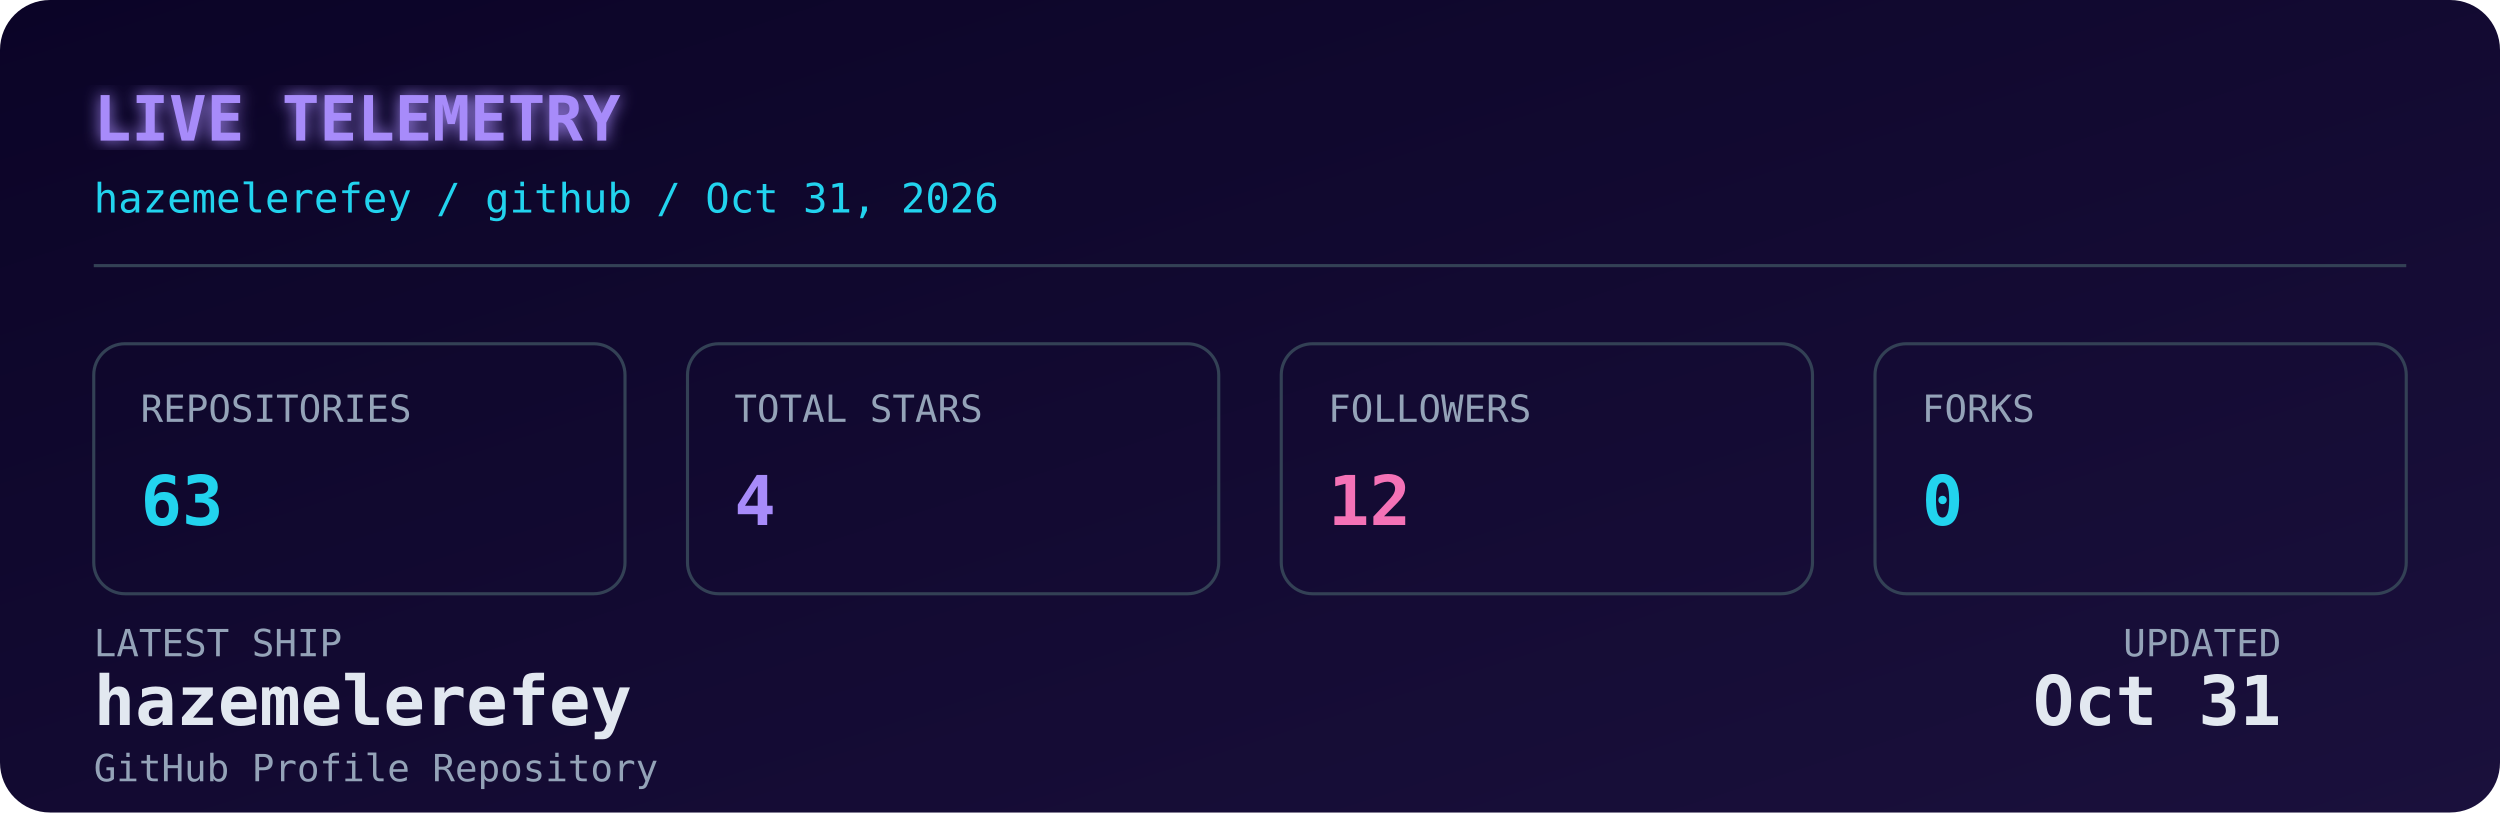
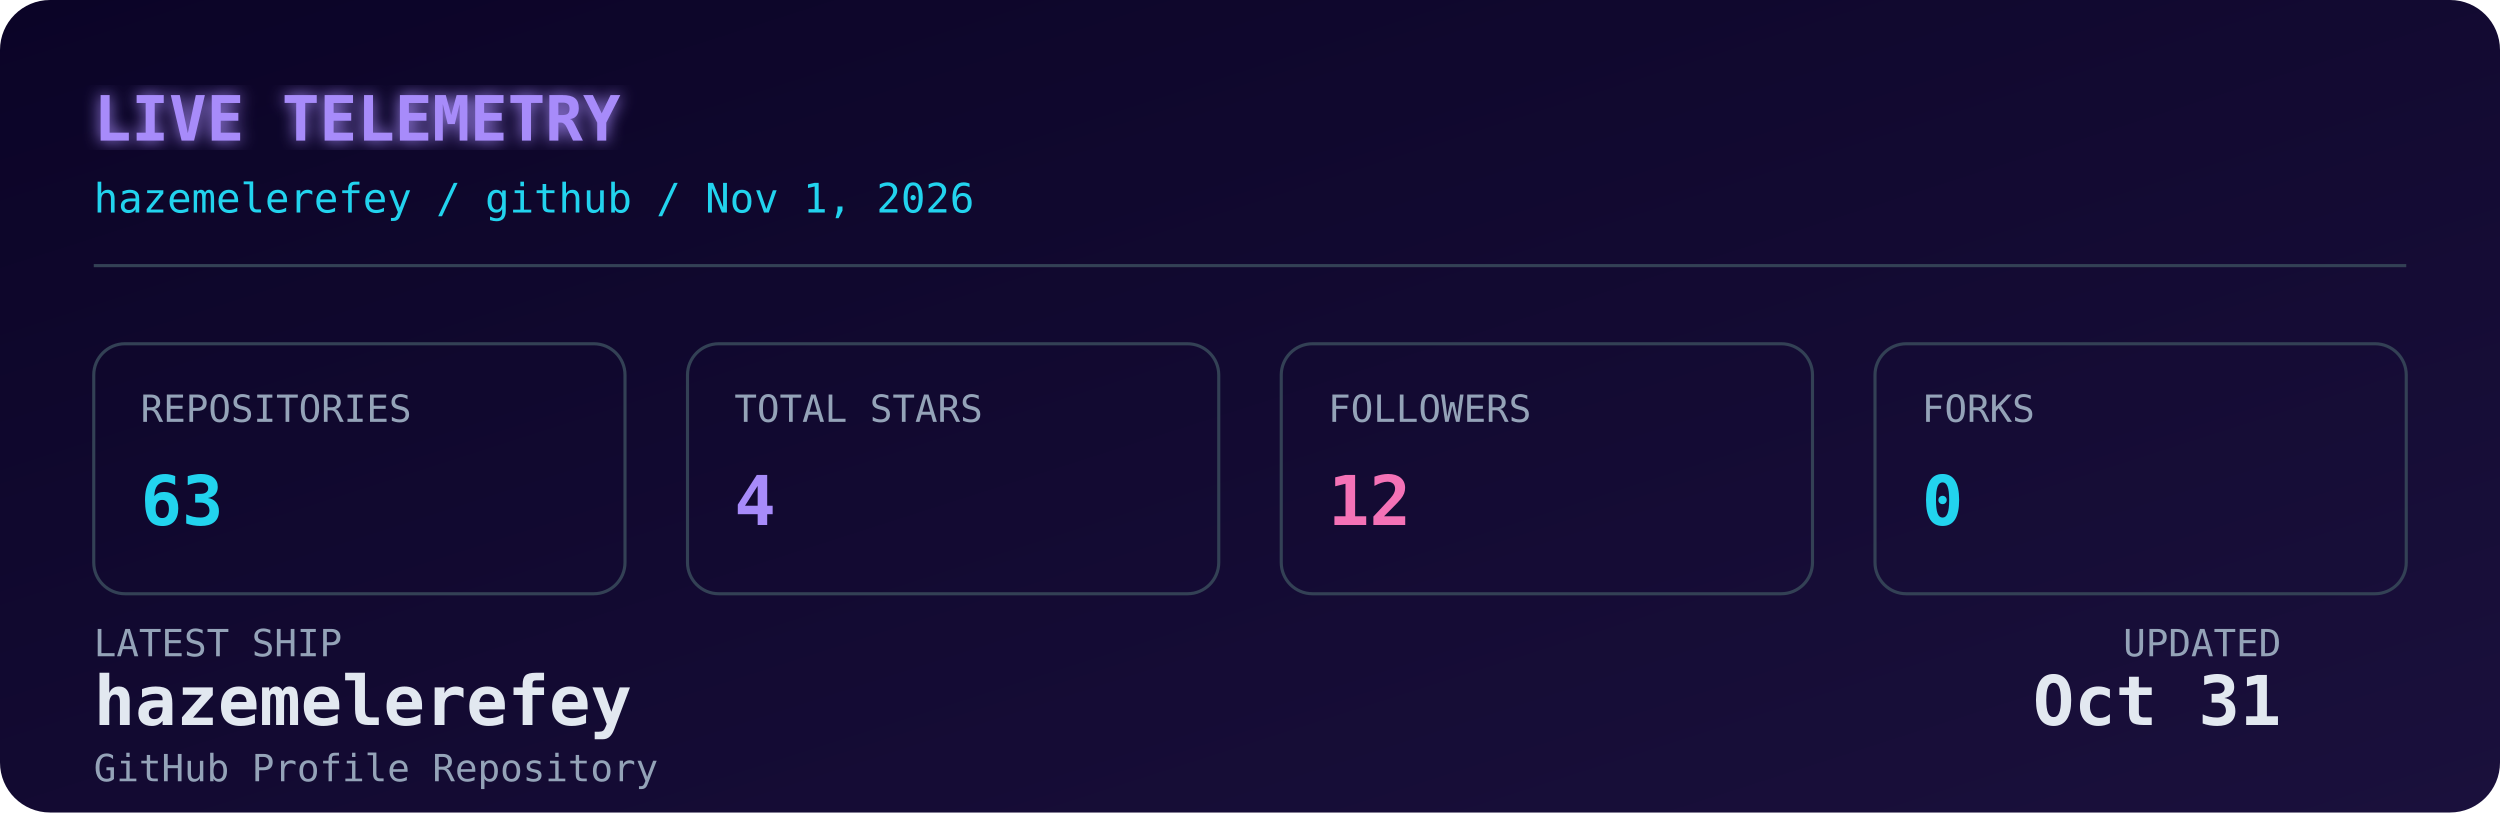
<svg xmlns="http://www.w3.org/2000/svg" width="800" height="260" viewBox="0 0 800 260" role="img" aria-label="Live GitHub dashboard for Hazem Elerefy">
  <defs>
    <linearGradient id="bg" x1="0" y1="0" x2="1" y2="1">
      <stop offset="0%" stop-color="#0b0427" />
      <stop offset="100%" stop-color="#1a103c" />
    </linearGradient>
    <filter id="glow" x="-20%" y="-20%" width="140%" height="140%">
      <feGaussianBlur stdDeviation="2.5" result="blur" />
      <feMerge>
        <feMergeNode in="blur" />
        <feMergeNode in="SourceGraphic" />
      </feMerge>
    </filter>
    <style>
      .mono { font-family: 'JetBrains Mono', 'SFMono-Regular', 'Fira Code', monospace; }
      .label { fill: #94a3b8; font-size: 12px; }
      .value { fill: #e2e8f0; font-size: 22px; font-weight: 700; }
      .accent { fill: #22d3ee; }
      .purple { fill: #a78bfa; }
      .pink { fill: #f472b6; }
      .title { fill: #a78bfa; font-size: 20px; font-weight: 700; }
      .subtitle { fill: #22d3ee; font-size: 13px; }
      .box { fill: none; stroke: #334155; stroke-width: 1; }
      @media (prefers-color-scheme: light) {
        .value { fill: #0f172a; }
        .label { fill: #475569; }
        .title { fill: #7c3aed; }
        .subtitle { fill: #0891b2; }
        .box { stroke: #cbd5e1; }
      }
    </style>
  </defs>
  <rect width="800" height="260" rx="16" fill="url(#bg)" />
  <text x="30" y="45" class="mono title" filter="url(#glow)">LIVE TELEMETRY</text>
-   <text x="30" y="68" class="mono subtitle">hazemelerefey / github / Oct 31, 2026</text>
+   <text x="30" y="68" class="mono subtitle">hazemelerefey / github / Nov 1, 2026</text>
  <line x1="30" y1="85" x2="770" y2="85" stroke="#334155" stroke-width="1" />
  <g transform="translate(30, 110)">
    <rect width="170" height="80" rx="10" class="box" />
    <text x="15" y="25" class="mono label">REPOSITORIES</text>
    <text x="15" y="58" class="mono value accent">63</text>
  </g>
  <g transform="translate(220, 110)">
    <rect width="170" height="80" rx="10" class="box" />
    <text x="15" y="25" class="mono label">TOTAL STARS</text>
    <text x="15" y="58" class="mono value purple">4</text>
  </g>
  <g transform="translate(410, 110)">
    <rect width="170" height="80" rx="10" class="box" />
    <text x="15" y="25" class="mono label">FOLLOWERS</text>
    <text x="15" y="58" class="mono value pink">12</text>
  </g>
  <g transform="translate(600, 110)">
    <rect width="170" height="80" rx="10" class="box" />
    <text x="15" y="25" class="mono label">FORKS</text>
    <text x="15" y="58" class="mono value accent">0</text>
  </g>
  <g transform="translate(30, 210)">
    <text x="0" y="0" class="mono label">LATEST SHIP</text>
    <text x="0" y="22" class="mono value" font-size="15" fill="#e2e8f0">hazemelerefey</text>
    <text x="0" y="40" class="mono label" font-size="11">GitHub Profile Repository</text>
    <text x="700" y="0" class="mono label" text-anchor="end">UPDATED</text>
    <text x="700" y="22" class="mono value" font-size="15" text-anchor="end" fill="#e2e8f0">Oct 31</text>
  </g>
</svg>
